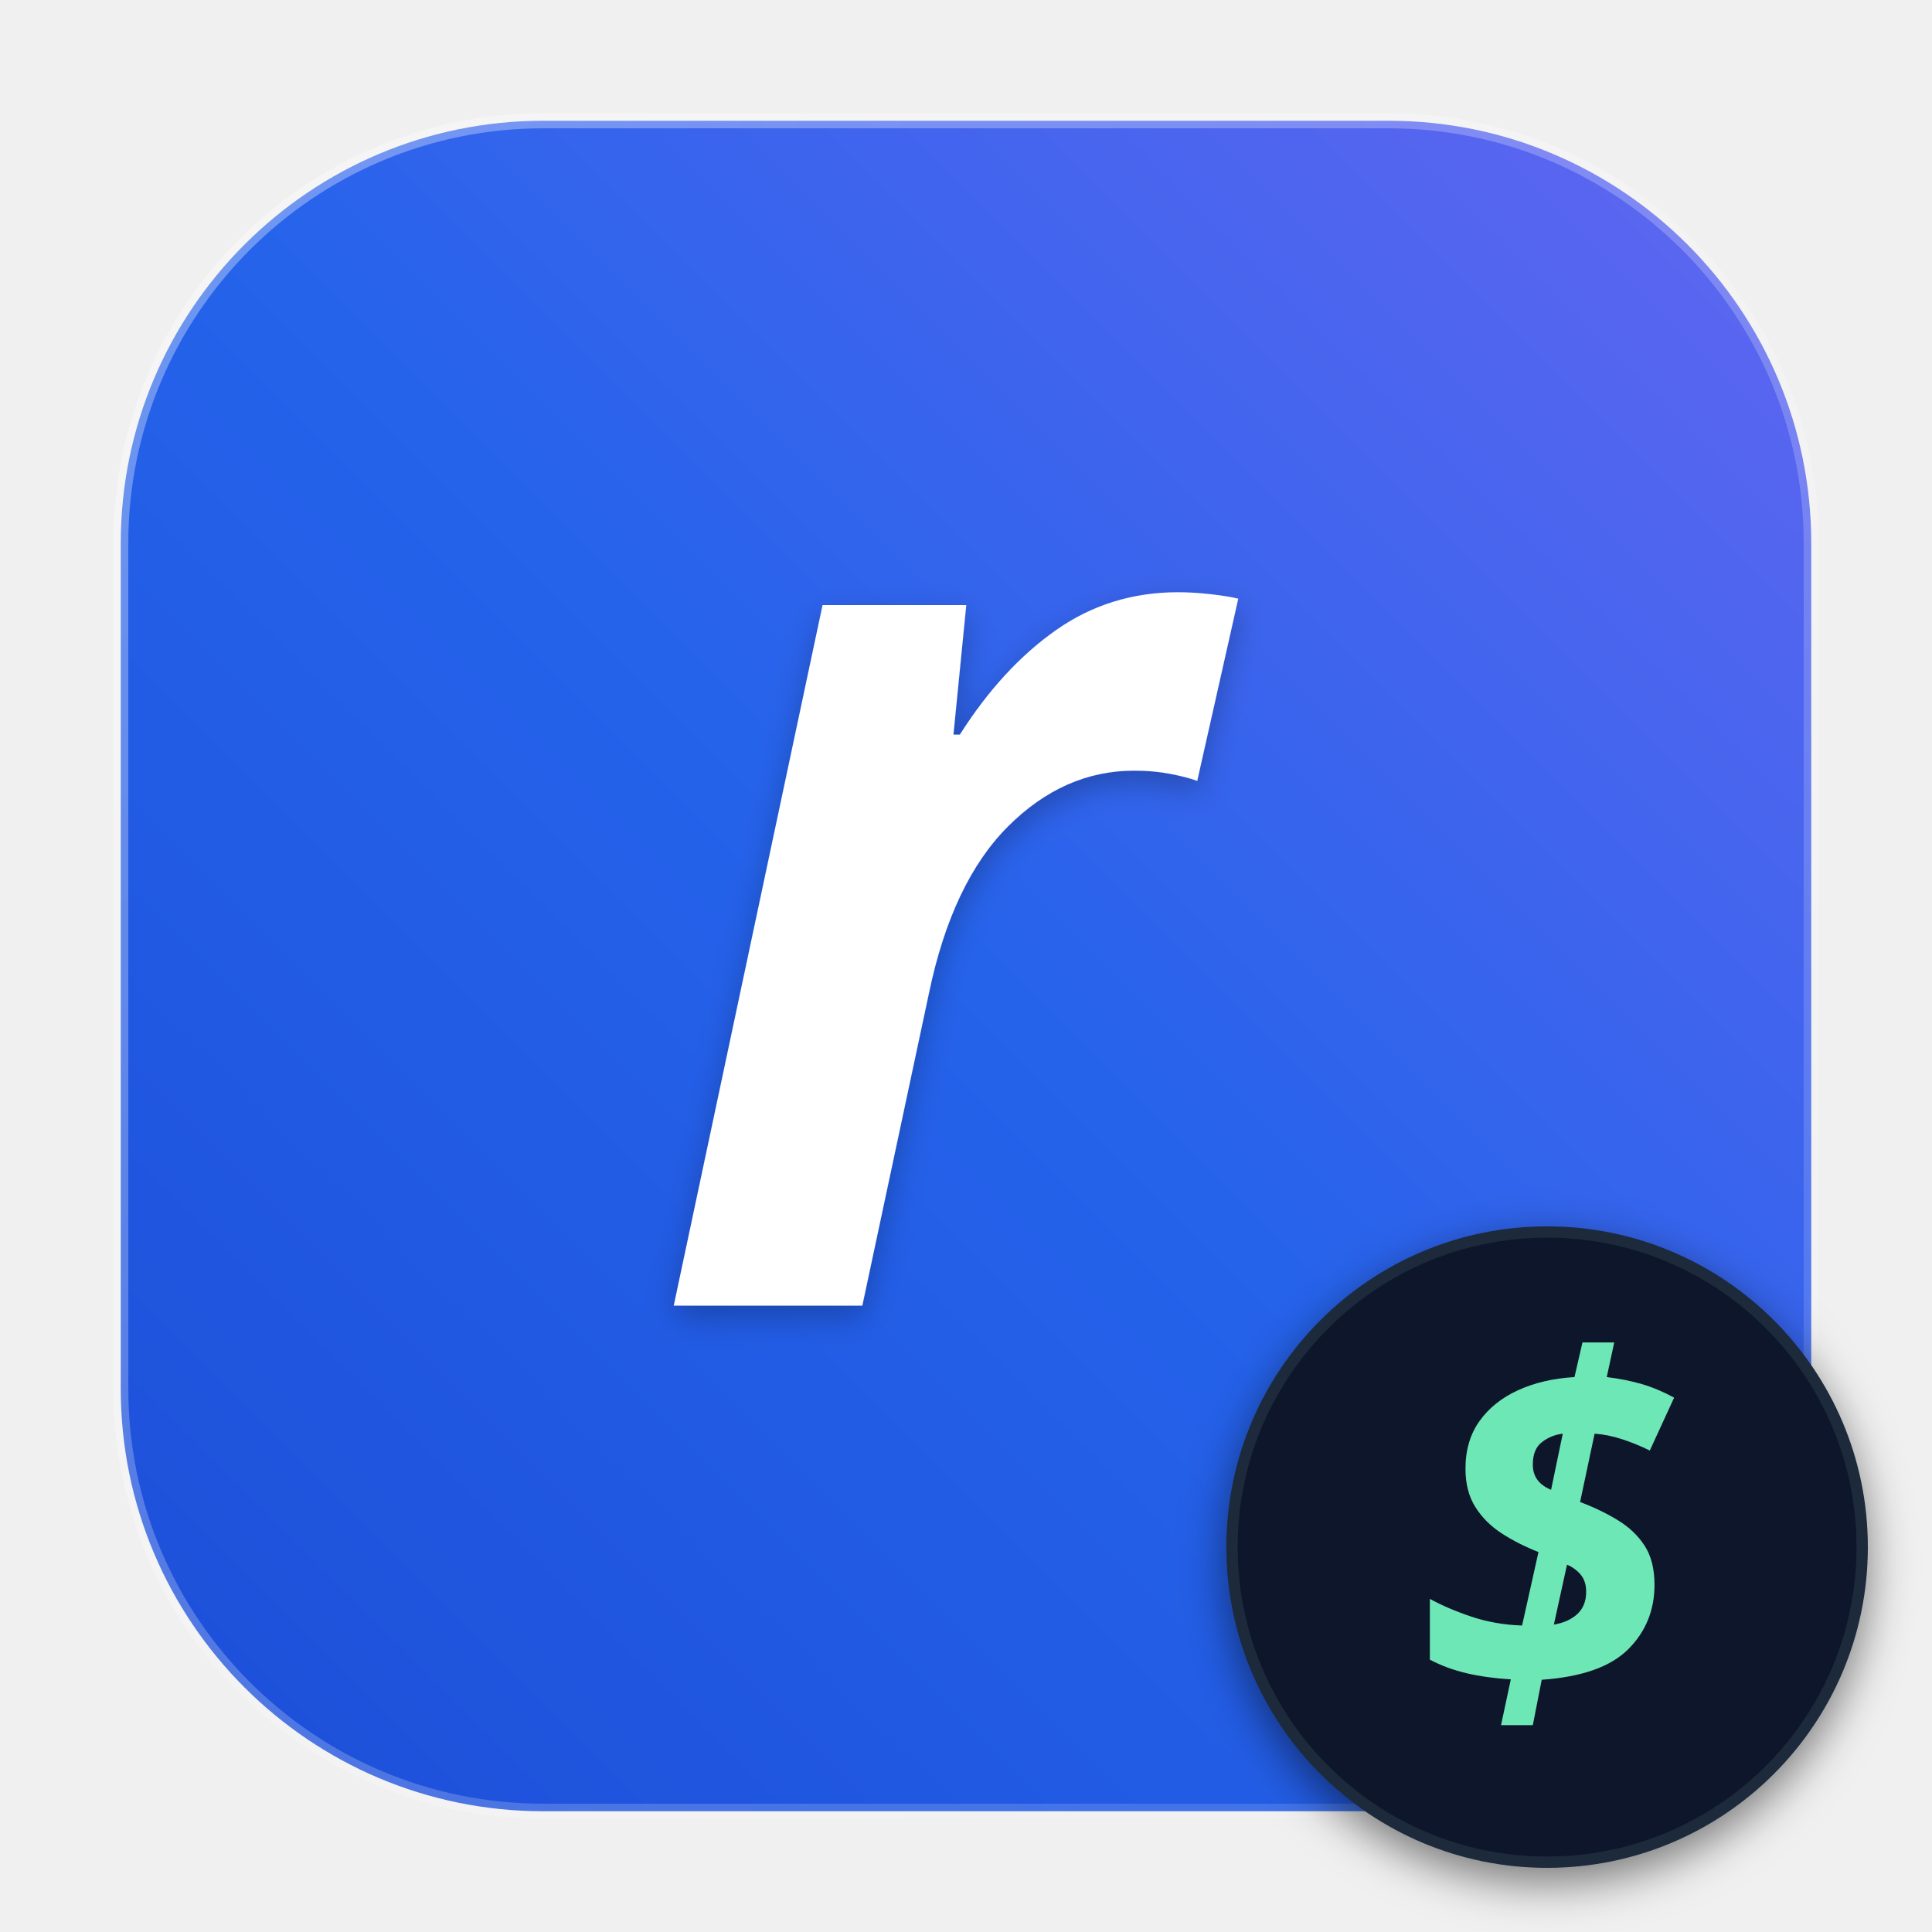
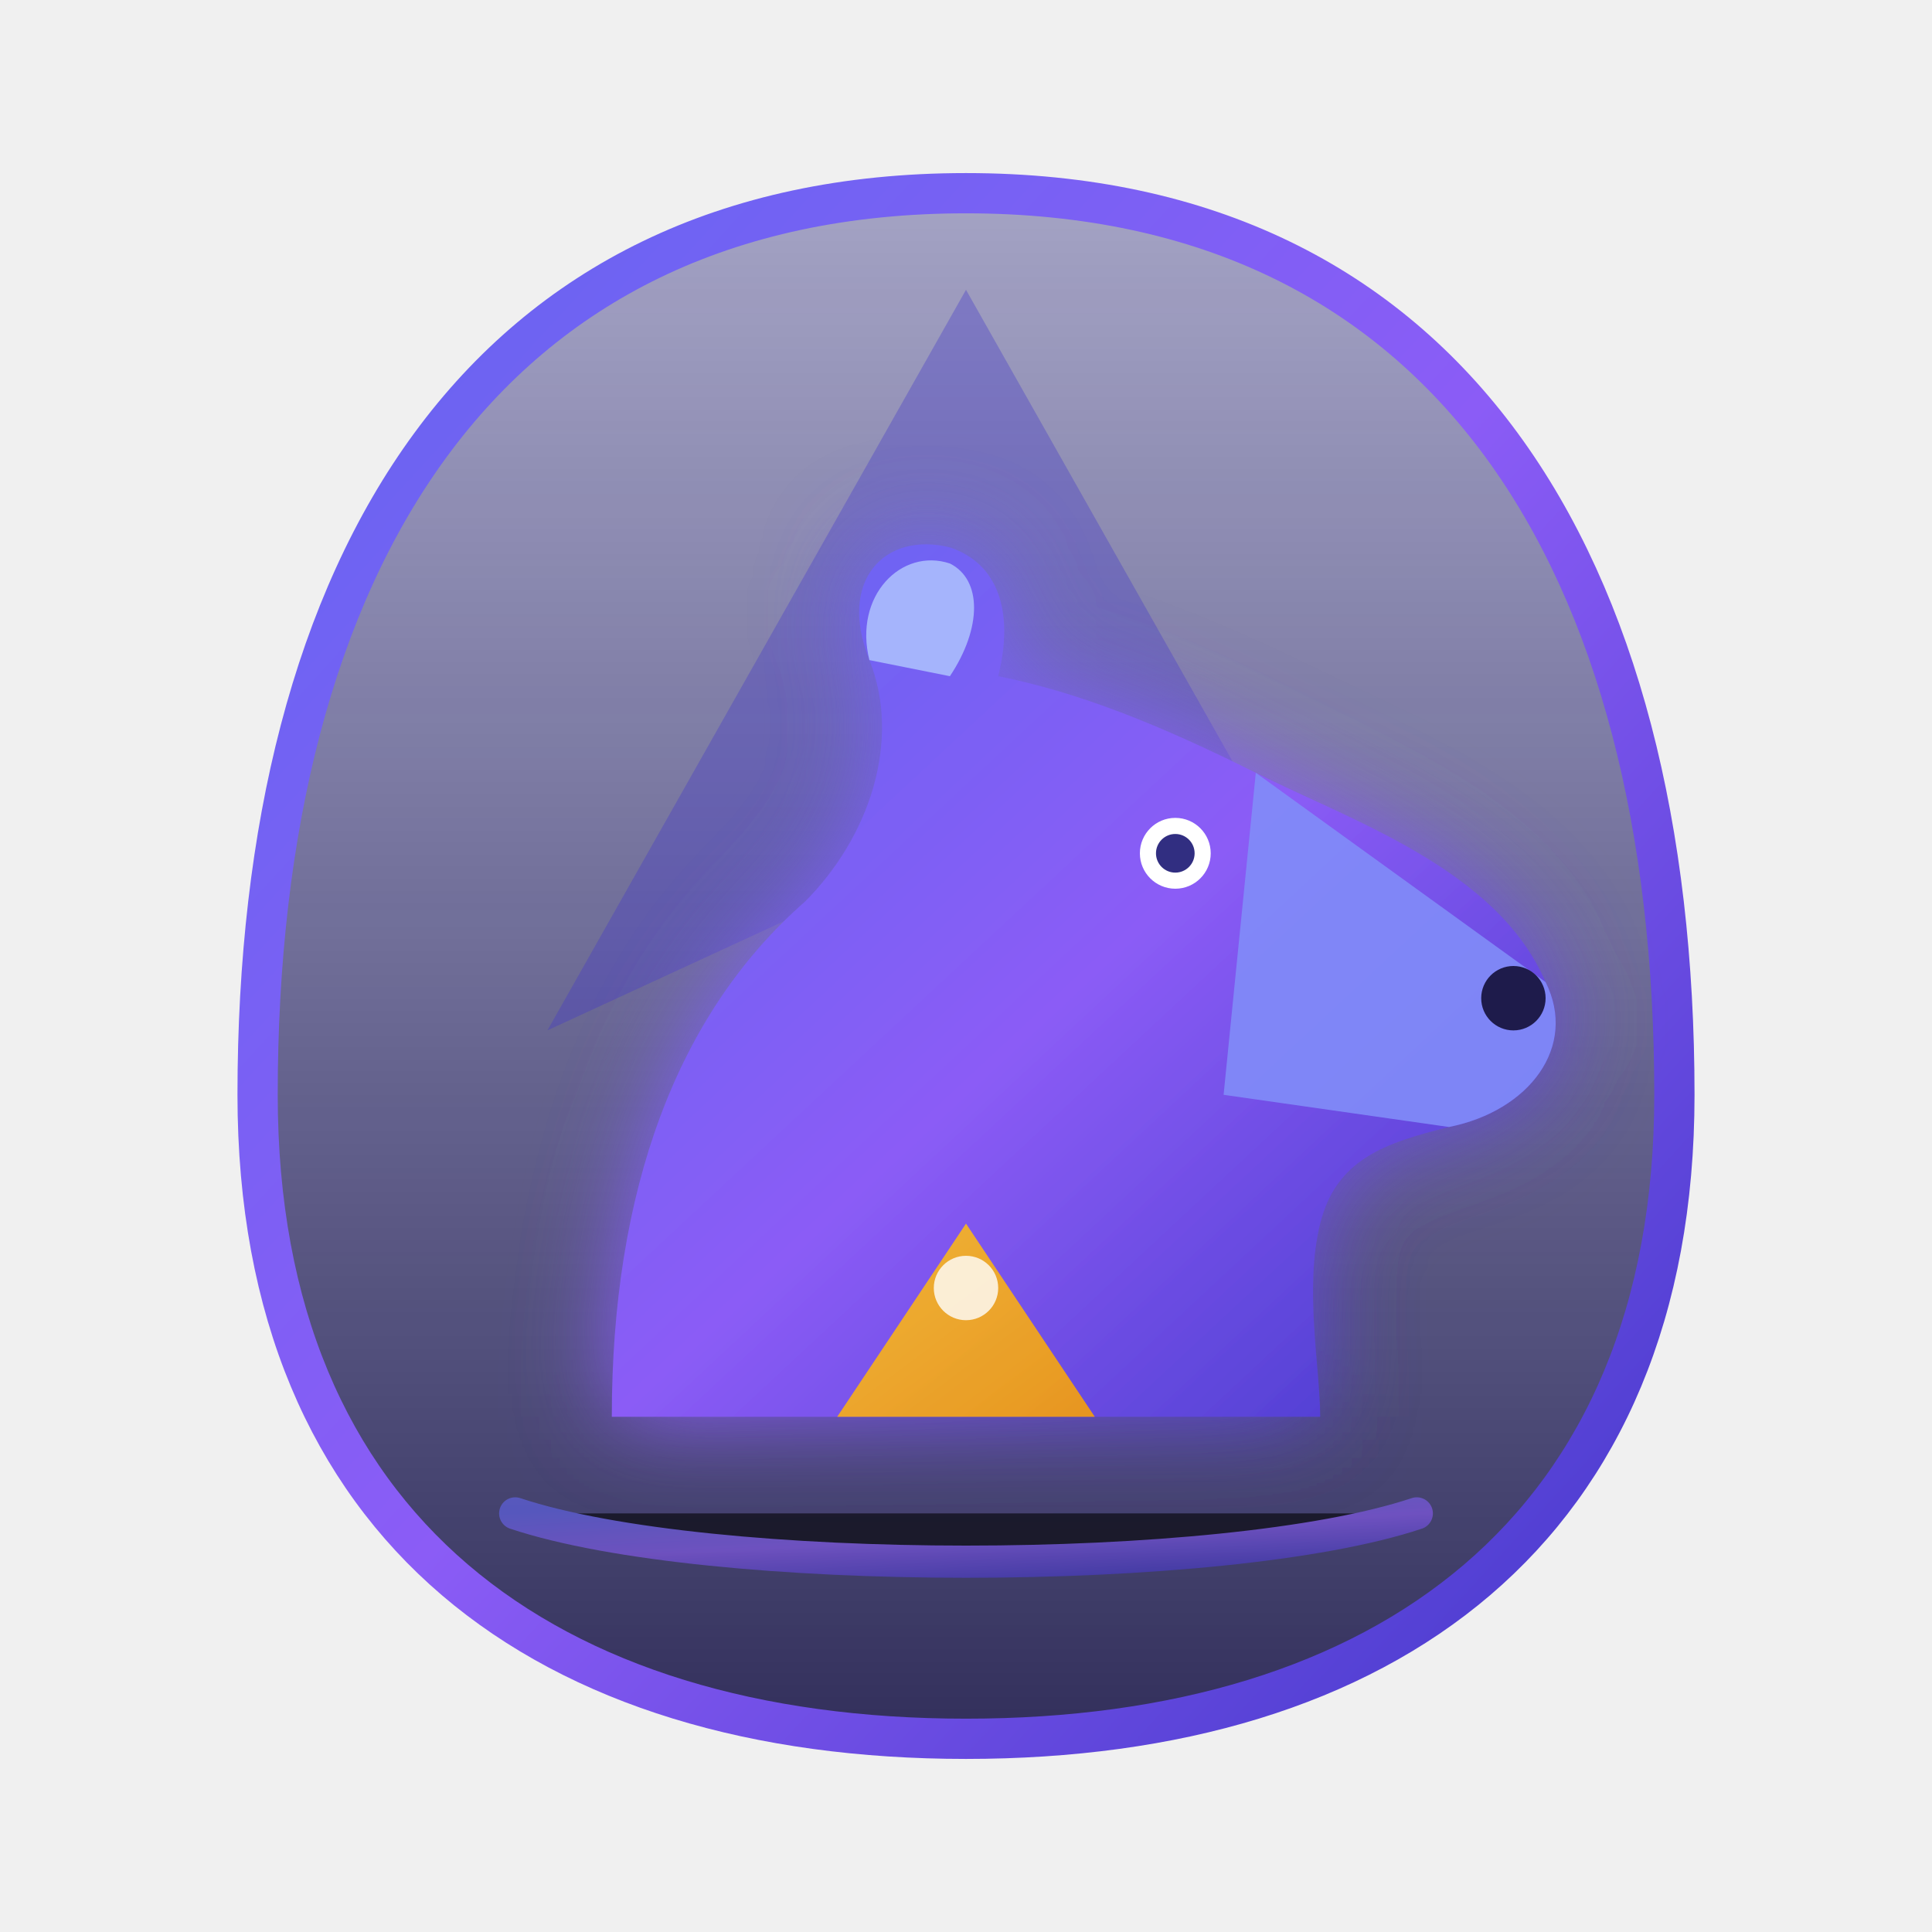
- <svg xmlns="http://www.w3.org/2000/svg" viewBox="0 0 512 512" width="512" height="512">
+ <svg xmlns="http://www.w3.org/2000/svg" viewBox="0 0 120 120" width="100%" height="100%">
  <defs>
-     <linearGradient id="emblemGradient" x1="0%" y1="100%" x2="100%" y2="0%">
-       <stop offset="0%" stop-color="#1d4ed8" />
-       <stop offset="50%" stop-color="#2563eb" />
-       <stop offset="100%" stop-color="#6366f1" />
+     <linearGradient id="bearDenGlow" x1="0%" y1="0%" x2="100%" y2="100%">
+       <stop offset="0%" stop-color="#6366f1" />
+       <stop offset="50%" stop-color="#8b5cf6" />
+       <stop offset="100%" stop-color="#4338ca" />
    </linearGradient>
-     <linearGradient id="borderGradient" x1="0%" y1="0%" x2="100%" y2="100%">
-       <stop offset="0%" stop-color="#ffffff" stop-opacity="0.35" />
-       <stop offset="100%" stop-color="#ffffff" stop-opacity="0.10" />
+     <linearGradient id="denArch" x1="0%" y1="100%" x2="0%" y2="0%">
+       <stop offset="0%" stop-color="#1e1b4b" stop-opacity="0.9" />
+       <stop offset="100%" stop-color="#312e81" stop-opacity="0.4" />
    </linearGradient>
-     <filter id="badgeShadow" x="-20%" y="-20%" width="150%" height="150%">
-       <feDropShadow dx="0" dy="4" stdDeviation="6" flood-color="#000000" flood-opacity="0.5" />
-     </filter>
-     <filter id="glyphShadow" x="-20%" y="-20%" width="140%" height="140%">
-       <feDropShadow dx="0" dy="3" stdDeviation="4" flood-color="#000000" flood-opacity="0.25" />
+     <linearGradient id="goldAccent" x1="0%" y1="0%" x2="100%" y2="100%">
+       <stop offset="0%" stop-color="#fbbf24" />
+       <stop offset="100%" stop-color="#f59e0b" />
+     </linearGradient>
+     <filter id="subtleGlow" x="-20%" y="-20%" width="140%" height="140%">
+       <feGaussianBlur stdDeviation="3" result="blur" />
+       <feComposite in="SourceGraphic" in2="blur" operator="over" />
    </filter>
  </defs>
-   <rect x="32" y="32" width="448" height="448" rx="112" fill="url(#emblemGradient)" />
-   <rect x="32" y="32" width="448" height="448" rx="112" fill="none" stroke="url(#borderGradient)" stroke-width="4" />
-   <g filter="url(#glyphShadow)">
-     <text x="244" y="346" text-anchor="middle" fill="#ffffff" font-family="Calibri, 'Segoe UI', Candara, sans-serif" font-weight="bold" font-style="italic" font-size="340" letter-spacing="-10">r</text>
-   </g>
-   <g filter="url(#badgeShadow)">
-     <circle cx="410" cy="410" r="82" fill="#0f172a" stroke="#1e293b" stroke-width="6" />
-     <circle cx="410" cy="410" r="82" fill="#0f172a" fill-opacity="0.95" />
-     <text x="410" y="450" text-anchor="middle" fill="#6ee7b7" font-family="Calibri, 'Segoe UI', Candara, sans-serif" font-weight="bold" font-style="italic" font-size="124">$</text>
-   </g>
+   <path d="M 60 12 C 30 12 16 35 16 68 C 16 95 34 108 60 108 C 86 108 104 95 104 68 C 104 35 90 12 60 12 Z" fill="url(#denArch)" stroke="url(#bearDenGlow)" stroke-width="2.5" stroke-linejoin="round" />
+   <path d="M 60 18 L 86 64 L 60 52 L 34 64 Z" fill="#4338ca" fill-opacity="0.35" />
+   <path d="M 38 88 C 38 74 42 63 50 56 C 54 52 56 46 54 41 C 52 36 55 33 59 34 C 62 35 63 38 62 42 C 67 43 72 45 78 48 C 84 51 93 54 96 61 C 98 65 95 69 90 70 C 86 71 83 72 82 76 C 81 80 82 85 82 88 Z" fill="url(#bearDenGlow)" filter="url(#subtleGlow)" />
+   <path d="M 54 41 C 53 37 56 34 59 35 C 61 36 61 39 59 42 Z" fill="#a5b4fc" />
+   <path d="M 78 48 L 96 61 C 98 65 95 69 90 70 L 76 68 Z" fill="#818cf8" fill-opacity="0.9" />
+   <circle cx="73" cy="53" r="2.2" fill="#ffffff" />
+   <circle cx="73" cy="53" r="1.2" fill="#312e81" />
+   <circle cx="94" cy="62" r="2" fill="#1e1b4b" />
+   <path d="M 60 76 L 68 88 L 52 88 Z" fill="url(#goldAccent)" opacity="0.9" />
+   <circle cx="60" cy="80" r="2" fill="#ffffff" opacity="0.8" />
+   <path d="M 32 94 C 44 98 76 98 88 94" stroke="url(#bearDenGlow)" stroke-width="2" stroke-linecap="round" opacity="0.6" />
</svg>
